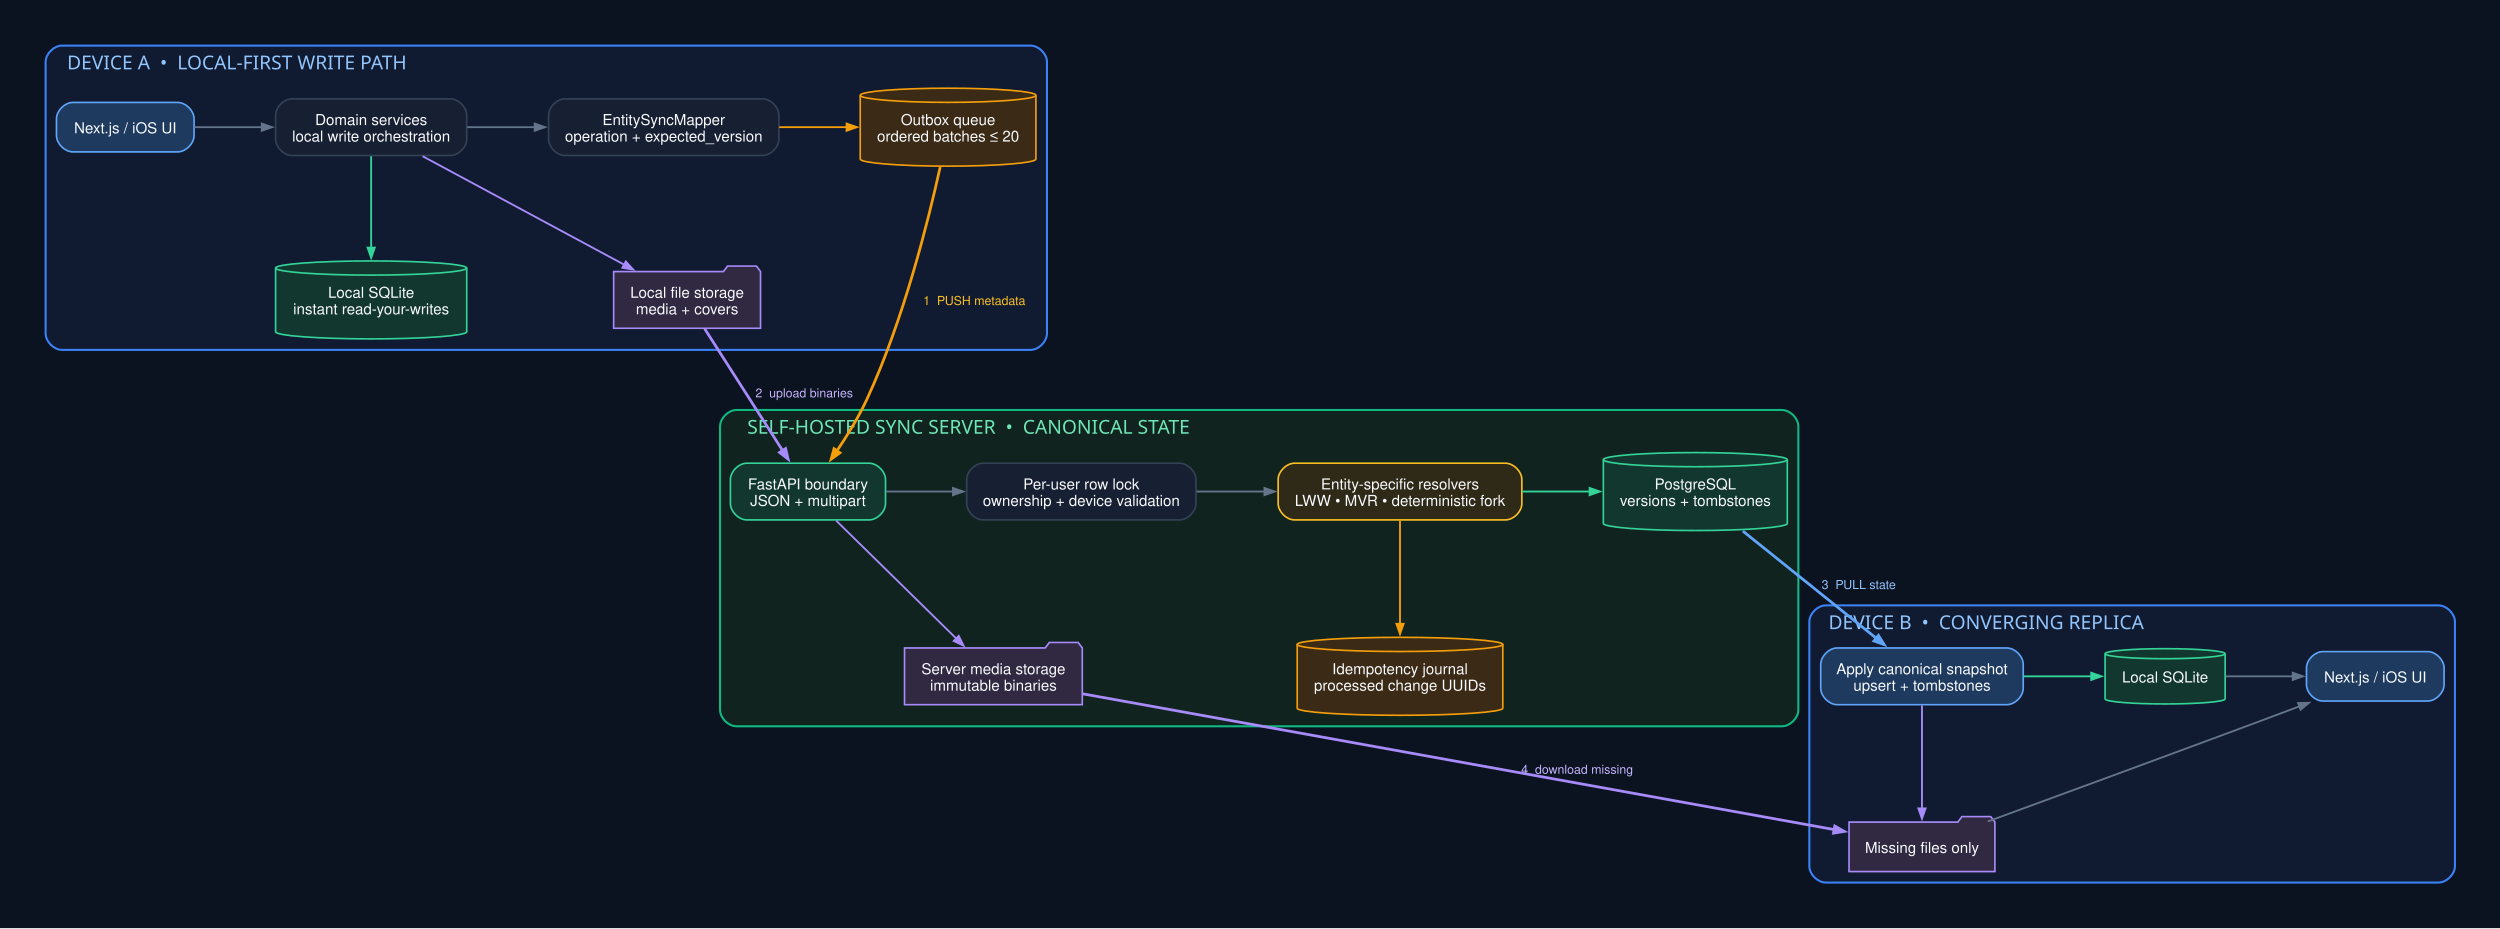
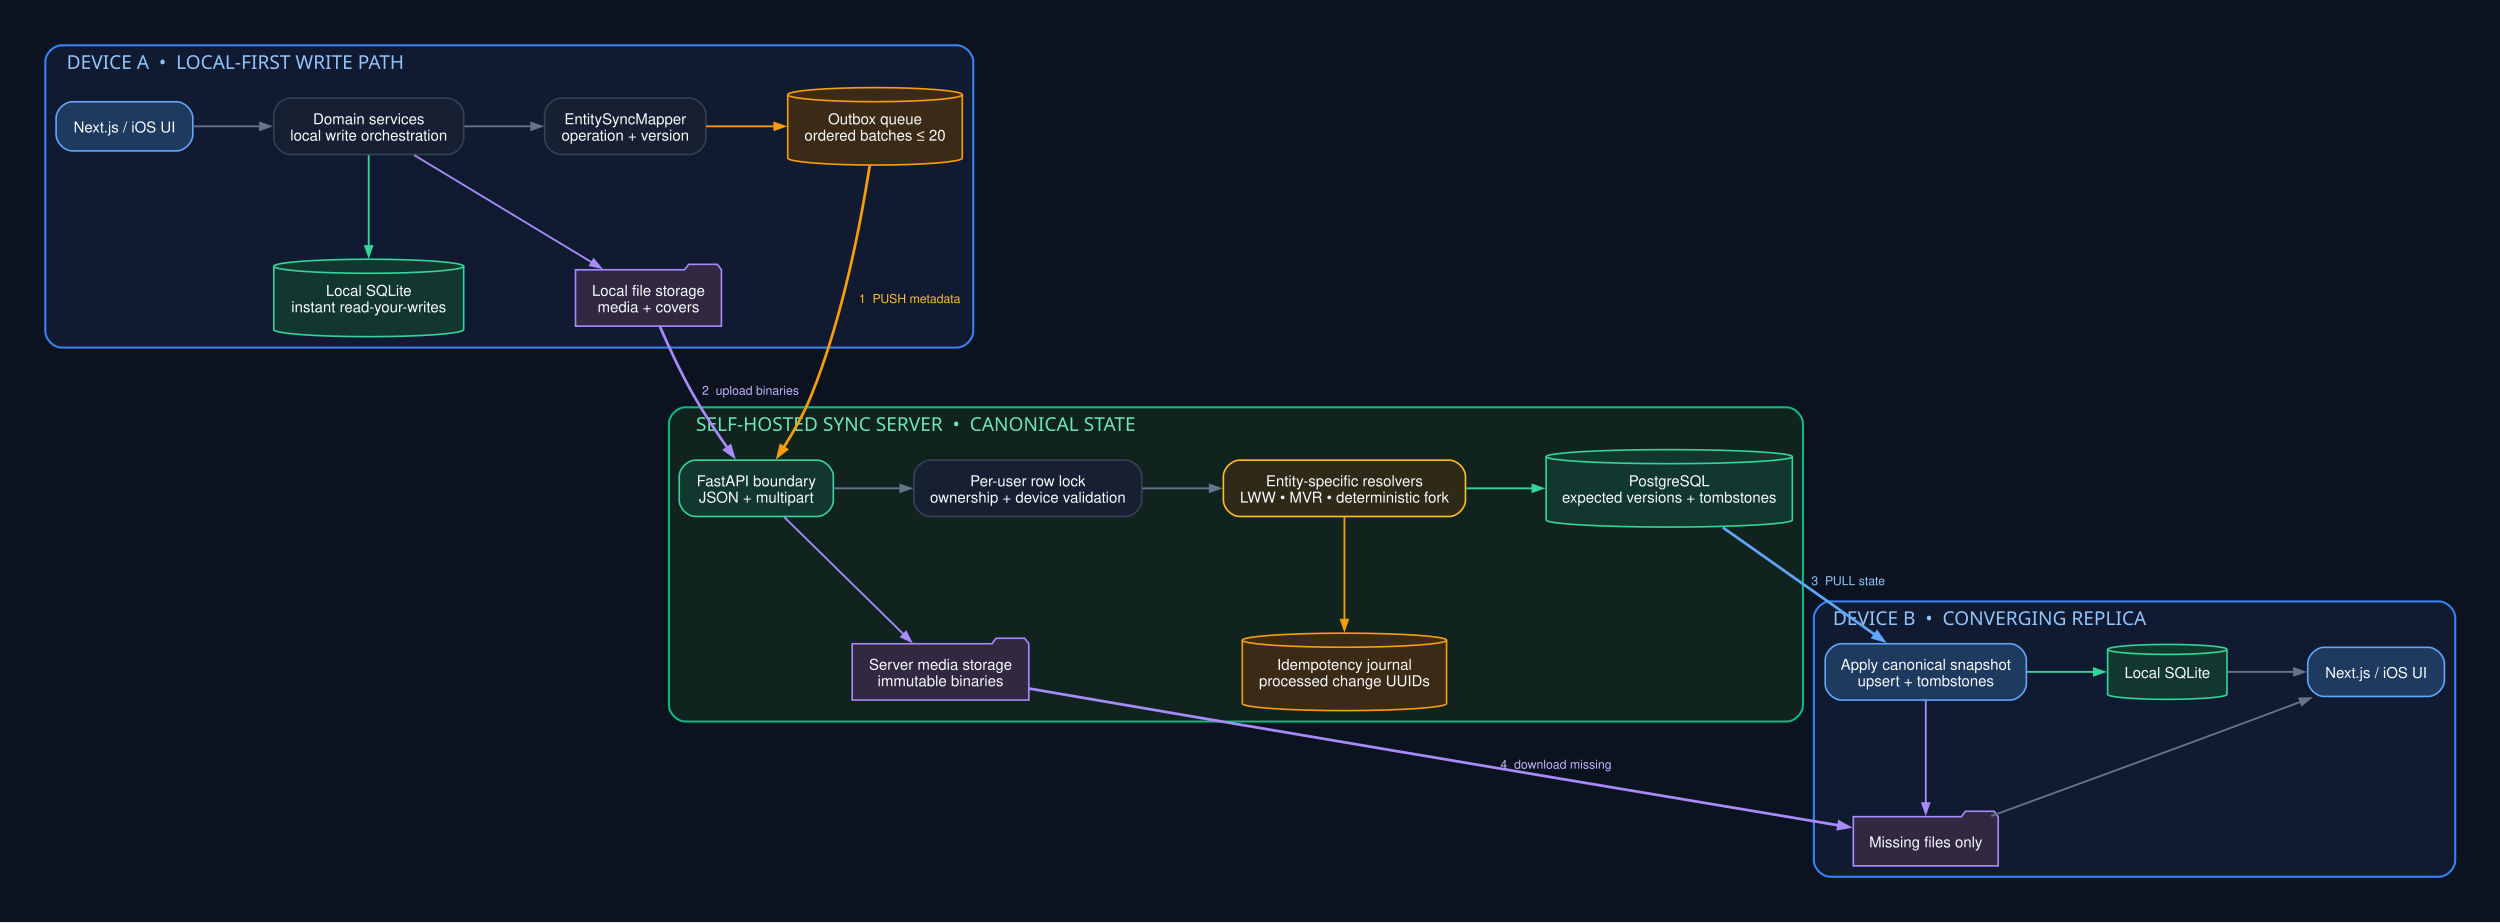
- <svg xmlns="http://www.w3.org/2000/svg" width="1820pt" height="676pt" viewBox="0.00 0.00 1820.00 676.00">
+ <svg xmlns="http://www.w3.org/2000/svg" width="1832pt" height="676pt" viewBox="0.00 0.00 1832.00 676.00">
  <g id="graph0" class="graph" transform="scale(1 1) rotate(0) translate(25.2 650.49)">
-     <polygon fill="#0b1220" stroke="none" points="-25.2,25.2 -25.2,-650.49 1795.2,-650.49 1795.2,25.2 -25.2,25.2" />
+     <polygon fill="#0b1220" stroke="none" points="-25.2,25.2 -25.2,-650.49 1807.2,-650.49 1807.2,25.2 -25.2,25.2" />
    <g id="clust1" class="cluster">
-       <path fill="#101a30" stroke="#3b82f6" stroke-width="1.5" d="M20,-395.77C20,-395.77 725,-395.77 725,-395.77 731,-395.77 737,-401.77 737,-407.77 737,-407.77 737,-605.29 737,-605.29 737,-611.29 731,-617.29 725,-617.29 725,-617.29 20,-617.29 20,-617.29 14,-617.29 8,-611.29 8,-605.29 8,-605.29 8,-407.77 8,-407.77 8,-401.77 14,-395.77 20,-395.77" />
+       <path fill="#101a30" stroke="#3b82f6" stroke-width="1.5" d="M20,-395.77C20,-395.77 676,-395.77 676,-395.77 682,-395.77 688,-401.77 688,-407.77 688,-407.77 688,-605.29 688,-605.29 688,-611.29 682,-617.29 676,-617.29 676,-617.29 20,-617.29 20,-617.29 14,-617.29 8,-611.29 8,-605.29 8,-605.29 8,-407.77 8,-407.77 8,-401.77 14,-395.77 20,-395.77" />
      <text xml:space="preserve" text-anchor="middle" x="147.25" y="-599.99" font-family="Helvetica Bold" font-size="14.00" fill="#93c5fd">DEVICE A  •  LOCAL-FIRST WRITE PATH</text>
    </g>
    <g id="clust4" class="cluster">
-       <path fill="#10231f" stroke="#10b981" stroke-width="1.5" d="M511,-121.75C511,-121.75 1272,-121.75 1272,-121.75 1278,-121.75 1284,-127.75 1284,-133.75 1284,-133.75 1284,-340.02 1284,-340.02 1284,-346.02 1278,-352.02 1272,-352.02 1272,-352.02 511,-352.02 511,-352.02 505,-352.02 499,-346.02 499,-340.02 499,-340.02 499,-133.75 499,-133.75 499,-127.75 505,-121.75 511,-121.75" />
-       <text xml:space="preserve" text-anchor="middle" x="679.88" y="-334.72" font-family="Helvetica Bold" font-size="14.00" fill="#6ee7b7">SELF-HOSTED SYNC SERVER  •  CANONICAL STATE</text>
+       <path fill="#10231f" stroke="#10b981" stroke-width="1.5" d="M477,-121.75C477,-121.75 1284,-121.75 1284,-121.75 1290,-121.75 1296,-127.75 1296,-133.75 1296,-133.75 1296,-340.02 1296,-340.02 1296,-346.02 1290,-352.02 1284,-352.02 1284,-352.02 477,-352.02 477,-352.02 471,-352.02 465,-346.02 465,-340.02 465,-340.02 465,-133.75 465,-133.75 465,-127.75 471,-121.75 477,-121.75" />
+       <text xml:space="preserve" text-anchor="middle" x="645.88" y="-334.72" font-family="Helvetica Bold" font-size="14.00" fill="#6ee7b7">SELF-HOSTED SYNC SERVER  •  CANONICAL STATE</text>
    </g>
    <g id="clust7" class="cluster">
-       <path fill="#101a30" stroke="#3b82f6" stroke-width="1.5" d="M1304,-8C1304,-8 1750,-8 1750,-8 1756,-8 1762,-14 1762,-20 1762,-20 1762,-197.77 1762,-197.77 1762,-203.77 1756,-209.77 1750,-209.77 1750,-209.77 1304,-209.77 1304,-209.77 1298,-209.77 1292,-203.77 1292,-197.77 1292,-197.77 1292,-20 1292,-20 1292,-14 1298,-8 1304,-8" />
-       <text xml:space="preserve" text-anchor="middle" x="1420.75" y="-192.47" font-family="Helvetica Bold" font-size="14.00" fill="#93c5fd">DEVICE B  •  CONVERGING REPLICA</text>
+       <path fill="#101a30" stroke="#3b82f6" stroke-width="1.5" d="M1316,-8C1316,-8 1762,-8 1762,-8 1768,-8 1774,-14 1774,-20 1774,-20 1774,-197.77 1774,-197.77 1774,-203.77 1768,-209.77 1762,-209.77 1762,-209.77 1316,-209.77 1316,-209.77 1310,-209.77 1304,-203.77 1304,-197.77 1304,-197.77 1304,-20 1304,-20 1304,-14 1310,-8 1316,-8" />
+       <text xml:space="preserve" text-anchor="middle" x="1432.75" y="-192.47" font-family="Helvetica Bold" font-size="14.00" fill="#93c5fd">DEVICE B  •  CONVERGING REPLICA</text>
    </g>
    <g id="node1" class="node">
      <path fill="#1e3a5f" stroke="#60a5fa" stroke-width="1.2" d="M104.09,-575.91C104.09,-575.91 27.91,-575.91 27.91,-575.91 21.91,-575.91 15.91,-569.91 15.91,-563.91 15.91,-563.91 15.91,-551.91 15.91,-551.91 15.91,-545.91 21.91,-539.91 27.91,-539.91 27.91,-539.91 104.09,-539.91 104.09,-539.91 110.09,-539.91 116.09,-545.91 116.09,-551.91 116.09,-551.91 116.09,-563.91 116.09,-563.91 116.09,-569.91 110.09,-575.91 104.09,-575.91" />
      <text xml:space="preserve" text-anchor="middle" x="66" y="-553.46" font-family="Helvetica,sans-Serif" font-size="11.00" fill="#f8fafc">Next.js / iOS UI</text>
    </g>
    <g id="node2" class="node">
      <path fill="#172033" stroke="#334155" stroke-width="1.2" d="M302.58,-578.55C302.58,-578.55 187.42,-578.55 187.42,-578.55 181.42,-578.55 175.42,-572.55 175.42,-566.55 175.42,-566.55 175.42,-549.27 175.42,-549.27 175.42,-543.27 181.42,-537.27 187.42,-537.27 187.42,-537.27 302.58,-537.27 302.58,-537.27 308.58,-537.27 314.58,-543.27 314.58,-549.27 314.58,-549.27 314.58,-566.55 314.58,-566.55 314.58,-572.55 308.58,-578.55 302.58,-578.55" />
      <text xml:space="preserve" text-anchor="middle" x="245" y="-559.46" font-family="Helvetica,sans-Serif" font-size="11.00" fill="#f8fafc">Domain services</text>
      <text xml:space="preserve" text-anchor="middle" x="245" y="-547.46" font-family="Helvetica,sans-Serif" font-size="11.00" fill="#f8fafc">local write orchestration</text>
    </g>
    <g id="edge1" class="edge">
      <path fill="none" stroke="#64748b" stroke-width="1.35" d="M116.34,-557.91C132.81,-557.91 149.28,-557.91 165.74,-557.91" />
      <polygon fill="#64748b" stroke="#64748b" stroke-width="1.35" points="165.35,-560.54 172.85,-557.91 165.35,-555.29 165.35,-560.54" />
    </g>
    <g id="node3" class="node">
      <path fill="#12372f" stroke="#34d399" stroke-width="1.2" d="M314.58,-455.37C314.58,-458.22 283.4,-460.53 245,-460.53 206.6,-460.53 175.42,-458.22 175.42,-455.37 175.42,-455.37 175.42,-408.93 175.42,-408.93 175.42,-406.08 206.6,-403.77 245,-403.77 283.4,-403.77 314.58,-406.08 314.58,-408.93 314.58,-408.93 314.58,-455.37 314.58,-455.37" />
      <path fill="none" stroke="#34d399" stroke-width="1.2" d="M314.58,-455.37C314.58,-452.52 283.4,-450.21 245,-450.21 206.6,-450.21 175.42,-452.52 175.42,-455.37" />
      <text xml:space="preserve" text-anchor="middle" x="245" y="-433.7" font-family="Helvetica,sans-Serif" font-size="11.00" fill="#f8fafc">Local SQLite</text>
      <text xml:space="preserve" text-anchor="middle" x="245" y="-421.7" font-family="Helvetica,sans-Serif" font-size="11.00" fill="#f8fafc">instant read-your-writes</text>
    </g>
    <g id="edge2" class="edge">
      <path fill="none" stroke="#34d399" stroke-width="1.35" d="M245,-536.75C245,-518.73 245,-491.88 245,-470.03" />
      <polygon fill="#34d399" stroke="#34d399" stroke-width="1.35" points="247.63,-470.24 245,-462.74 242.38,-470.24 247.63,-470.24" />
    </g>
    <g id="node4" class="node">
-       <polygon fill="#312842" stroke="#a78bfa" stroke-width="1.2" points="528.46,-452.79 525.46,-456.79 504.46,-456.79 501.46,-452.79 421.54,-452.79 421.54,-411.51 528.46,-411.51 528.46,-452.79" />
-       <text xml:space="preserve" text-anchor="middle" x="475" y="-433.7" font-family="Helvetica,sans-Serif" font-size="11.00" fill="#f8fafc">Local file storage</text>
-       <text xml:space="preserve" text-anchor="middle" x="475" y="-421.7" font-family="Helvetica,sans-Serif" font-size="11.00" fill="#f8fafc">media + covers</text>
+       <polygon fill="#312842" stroke="#a78bfa" stroke-width="1.2" points="503.46,-452.79 500.46,-456.79 479.46,-456.79 476.46,-452.79 396.54,-452.79 396.54,-411.51 503.46,-411.51 503.46,-452.79" />
+       <text xml:space="preserve" text-anchor="middle" x="450" y="-433.7" font-family="Helvetica,sans-Serif" font-size="11.00" fill="#f8fafc">Local file storage</text>
+       <text xml:space="preserve" text-anchor="middle" x="450" y="-421.7" font-family="Helvetica,sans-Serif" font-size="11.00" fill="#f8fafc">media + covers</text>
    </g>
    <g id="edge3" class="edge">
-       <path fill="none" stroke="#a78bfa" stroke-width="1.35" d="M282.47,-536.75C322.56,-515.17 386.2,-480.93 429.23,-457.78" />
-       <polygon fill="#a78bfa" stroke="#a78bfa" stroke-width="1.35" points="430.39,-460.13 435.75,-454.27 427.9,-455.51 430.39,-460.13" />
+       <path fill="none" stroke="#a78bfa" stroke-width="1.35" d="M278.39,-536.75C313.98,-515.26 370.38,-481.22 408.73,-458.07" />
+       <polygon fill="#a78bfa" stroke="#a78bfa" stroke-width="1.35" points="409.81,-460.48 414.87,-454.36 407.09,-455.99 409.81,-460.48" />
    </g>
    <g id="node5" class="node">
-       <path fill="#172033" stroke="#334155" stroke-width="1.2" d="M529.84,-578.55C529.84,-578.55 386.17,-578.55 386.17,-578.55 380.17,-578.55 374.17,-572.55 374.17,-566.55 374.17,-566.55 374.17,-549.27 374.17,-549.27 374.17,-543.27 380.17,-537.27 386.17,-537.27 386.17,-537.27 529.84,-537.27 529.84,-537.27 535.84,-537.27 541.84,-543.27 541.84,-549.27 541.84,-549.27 541.84,-566.55 541.84,-566.55 541.84,-572.55 535.84,-578.55 529.84,-578.55" />
-       <text xml:space="preserve" text-anchor="middle" x="458" y="-559.46" font-family="Helvetica,sans-Serif" font-size="11.00" fill="#f8fafc">EntitySyncMapper</text>
-       <text xml:space="preserve" text-anchor="middle" x="458" y="-547.46" font-family="Helvetica,sans-Serif" font-size="11.00" fill="#f8fafc">operation + expected_version</text>
+       <path fill="#172033" stroke="#334155" stroke-width="1.2" d="M480.08,-578.55C480.08,-578.55 385.92,-578.55 385.92,-578.55 379.92,-578.55 373.92,-572.55 373.92,-566.55 373.92,-566.55 373.92,-549.27 373.92,-549.27 373.92,-543.27 379.92,-537.27 385.92,-537.27 385.92,-537.27 480.08,-537.27 480.08,-537.27 486.08,-537.27 492.08,-543.27 492.08,-549.27 492.08,-549.27 492.08,-566.55 492.08,-566.55 492.08,-572.55 486.08,-578.55 480.08,-578.55" />
+       <text xml:space="preserve" text-anchor="middle" x="433" y="-559.46" font-family="Helvetica,sans-Serif" font-size="11.00" fill="#f8fafc">EntitySyncMapper</text>
+       <text xml:space="preserve" text-anchor="middle" x="433" y="-547.46" font-family="Helvetica,sans-Serif" font-size="11.00" fill="#f8fafc">operation + version</text>
    </g>
    <g id="edge4" class="edge">
-       <path fill="none" stroke="#64748b" stroke-width="1.35" d="M314.89,-557.91C331.4,-557.91 347.91,-557.91 364.42,-557.91" />
-       <polygon fill="#64748b" stroke="#64748b" stroke-width="1.35" points="364.04,-560.54 371.54,-557.91 364.04,-555.29 364.04,-560.54" />
+       <path fill="none" stroke="#64748b" stroke-width="1.35" d="M315.13,-557.91C331.58,-557.91 348.02,-557.91 364.47,-557.91" />
+       <polygon fill="#64748b" stroke="#64748b" stroke-width="1.35" points="364.06,-560.54 371.56,-557.91 364.06,-555.29 364.06,-560.54" />
    </g>
    <g id="node7" class="node">
-       <path fill="#12372f" stroke="#34d399" stroke-width="1.2" d="M607.46,-313.28C607.46,-313.28 518.54,-313.28 518.54,-313.28 512.54,-313.28 506.54,-307.28 506.54,-301.28 506.54,-301.28 506.54,-284 506.54,-284 506.54,-278 512.54,-272 518.54,-272 518.54,-272 607.46,-272 607.46,-272 613.46,-272 619.46,-278 619.46,-284 619.46,-284 619.46,-301.28 619.46,-301.28 619.46,-307.28 613.46,-313.28 607.46,-313.28" />
-       <text xml:space="preserve" text-anchor="middle" x="563" y="-294.19" font-family="Helvetica,sans-Serif" font-size="11.00" fill="#f8fafc">FastAPI boundary</text>
-       <text xml:space="preserve" text-anchor="middle" x="563" y="-282.19" font-family="Helvetica,sans-Serif" font-size="11.00" fill="#f8fafc">JSON + multipart</text>
+       <path fill="#12372f" stroke="#34d399" stroke-width="1.2" d="M573.46,-313.28C573.46,-313.28 484.54,-313.28 484.54,-313.28 478.54,-313.28 472.54,-307.28 472.54,-301.28 472.54,-301.28 472.54,-284 472.54,-284 472.54,-278 478.54,-272 484.54,-272 484.54,-272 573.46,-272 573.46,-272 579.46,-272 585.46,-278 585.46,-284 585.46,-284 585.46,-301.28 585.46,-301.28 585.46,-307.28 579.46,-313.28 573.46,-313.28" />
+       <text xml:space="preserve" text-anchor="middle" x="529" y="-294.19" font-family="Helvetica,sans-Serif" font-size="11.00" fill="#f8fafc">FastAPI boundary</text>
+       <text xml:space="preserve" text-anchor="middle" x="529" y="-282.19" font-family="Helvetica,sans-Serif" font-size="11.00" fill="#f8fafc">JSON + multipart</text>
    </g>
    <g id="edge16" class="edge">
-       <path fill="none" stroke="#a78bfa" stroke-width="2" d="M487.8,-411.15C502.72,-387.83 527.51,-349.09 544.52,-322.51" />
-       <polygon fill="#a78bfa" stroke="#a78bfa" stroke-width="2" points="546.73,-323.94 548.56,-316.21 542.3,-321.11 546.73,-323.94" />
-       <text xml:space="preserve" text-anchor="middle" x="560.25" y="-361.22" font-family="Helvetica,sans-Serif" font-size="9.00" fill="#c4b5fd">  2  upload binaries  </text>
+       <path fill="none" stroke="#a78bfa" stroke-width="2" d="M458.41,-411.09C464.74,-396.6 473.93,-376.72 483.5,-360.02 490.86,-347.17 499.93,-333.59 508.03,-322.07" />
+       <polygon fill="#a78bfa" stroke="#a78bfa" stroke-width="2" points="510.01,-323.82 512.22,-316.19 505.73,-320.77 510.01,-323.82" />
+       <text xml:space="preserve" text-anchor="middle" x="524.75" y="-361.22" font-family="Helvetica,sans-Serif" font-size="9.00" fill="#c4b5fd">  2  upload binaries  </text>
    </g>
    <g id="node6" class="node">
-       <path fill="#3a2a16" stroke="#f59e0b" stroke-width="1.2" d="M728.96,-581.13C728.96,-583.98 700.29,-586.29 665,-586.29 629.71,-586.29 601.04,-583.98 601.04,-581.13 601.04,-581.13 601.04,-534.69 601.04,-534.69 601.04,-531.84 629.71,-529.53 665,-529.53 700.29,-529.53 728.96,-531.84 728.96,-534.69 728.96,-534.69 728.96,-581.13 728.96,-581.13" />
-       <path fill="none" stroke="#f59e0b" stroke-width="1.2" d="M728.96,-581.13C728.96,-578.28 700.29,-575.97 665,-575.97 629.71,-575.97 601.04,-578.28 601.04,-581.13" />
-       <text xml:space="preserve" text-anchor="middle" x="665" y="-559.46" font-family="Helvetica,sans-Serif" font-size="11.00" fill="#f8fafc">Outbox queue</text>
-       <text xml:space="preserve" text-anchor="middle" x="665" y="-547.46" font-family="Helvetica,sans-Serif" font-size="11.00" fill="#f8fafc">ordered batches ≤ 20</text>
+       <path fill="#3a2a16" stroke="#f59e0b" stroke-width="1.2" d="M679.96,-581.13C679.96,-583.98 651.29,-586.29 616,-586.29 580.71,-586.29 552.04,-583.98 552.04,-581.13 552.04,-581.13 552.04,-534.69 552.04,-534.69 552.04,-531.84 580.71,-529.53 616,-529.53 651.29,-529.53 679.96,-531.84 679.96,-534.69 679.96,-534.69 679.96,-581.13 679.96,-581.13" />
+       <path fill="none" stroke="#f59e0b" stroke-width="1.2" d="M679.96,-581.13C679.96,-578.28 651.29,-575.97 616,-575.97 580.71,-575.97 552.04,-578.28 552.04,-581.13" />
+       <text xml:space="preserve" text-anchor="middle" x="616" y="-559.46" font-family="Helvetica,sans-Serif" font-size="11.00" fill="#f8fafc">Outbox queue</text>
+       <text xml:space="preserve" text-anchor="middle" x="616" y="-547.46" font-family="Helvetica,sans-Serif" font-size="11.00" fill="#f8fafc">ordered batches ≤ 20</text>
    </g>
    <g id="edge5" class="edge">
-       <path fill="none" stroke="#f59e0b" stroke-width="1.35" d="M542.09,-557.91C558.57,-557.91 575.04,-557.91 591.51,-557.91" />
-       <polygon fill="#f59e0b" stroke="#f59e0b" stroke-width="1.35" points="591.12,-560.54 598.62,-557.91 591.12,-555.29 591.12,-560.54" />
+       <path fill="none" stroke="#f59e0b" stroke-width="1.35" d="M492.33,-557.91C509.04,-557.91 525.75,-557.91 542.47,-557.91" />
+       <polygon fill="#f59e0b" stroke="#f59e0b" stroke-width="1.35" points="542.21,-560.54 549.71,-557.91 542.21,-555.29 542.21,-560.54" />
    </g>
    <g id="edge15" class="edge">
-       <path fill="none" stroke="#f59e0b" stroke-width="2" d="M659.26,-528.94C650.66,-489.93 632.58,-417.51 606,-360.02 600,-347.04 591.76,-333.63 584.1,-322.29" />
-       <polygon fill="#f59e0b" stroke="#f59e0b" stroke-width="2" points="586.3,-320.85 579.86,-316.18 581.98,-323.84 586.3,-320.85" />
-       <text xml:space="preserve" text-anchor="middle" x="684.09" y="-428.47" font-family="Helvetica,sans-Serif" font-size="9.00" fill="#fbbf24">  1  PUSH metadata  </text>
+       <path fill="none" stroke="#f59e0b" stroke-width="2" d="M612.11,-529.01C606.08,-490.08 592.62,-417.75 569,-360.02 563.69,-347.05 556.08,-333.64 548.92,-322.31" />
+       <polygon fill="#f59e0b" stroke="#f59e0b" stroke-width="2" points="551.27,-321.1 544.98,-316.24 546.87,-323.96 551.27,-321.1" />
+       <text xml:space="preserve" text-anchor="middle" x="641.38" y="-428.47" font-family="Helvetica,sans-Serif" font-size="9.00" fill="#fbbf24">  1  PUSH metadata  </text>
    </g>
    <g id="node8" class="node">
-       <path fill="#172033" stroke="#334155" stroke-width="1.2" d="M833.46,-313.28C833.46,-313.28 690.54,-313.28 690.54,-313.28 684.54,-313.28 678.54,-307.28 678.54,-301.28 678.54,-301.28 678.54,-284 678.54,-284 678.54,-278 684.54,-272 690.54,-272 690.54,-272 833.46,-272 833.46,-272 839.46,-272 845.46,-278 845.46,-284 845.46,-284 845.46,-301.28 845.46,-301.28 845.46,-307.28 839.46,-313.28 833.46,-313.28" />
-       <text xml:space="preserve" text-anchor="middle" x="762" y="-294.19" font-family="Helvetica,sans-Serif" font-size="11.00" fill="#f8fafc">Per-user row lock</text>
-       <text xml:space="preserve" text-anchor="middle" x="762" y="-282.19" font-family="Helvetica,sans-Serif" font-size="11.00" fill="#f8fafc">ownership + device validation</text>
+       <path fill="#172033" stroke="#334155" stroke-width="1.2" d="M799.46,-313.28C799.46,-313.28 656.54,-313.28 656.54,-313.28 650.54,-313.28 644.54,-307.28 644.54,-301.28 644.54,-301.28 644.54,-284 644.54,-284 644.54,-278 650.54,-272 656.54,-272 656.54,-272 799.46,-272 799.46,-272 805.46,-272 811.46,-278 811.46,-284 811.46,-284 811.46,-301.28 811.46,-301.28 811.46,-307.28 805.46,-313.28 799.46,-313.28" />
+       <text xml:space="preserve" text-anchor="middle" x="728" y="-294.19" font-family="Helvetica,sans-Serif" font-size="11.00" fill="#f8fafc">Per-user row lock</text>
+       <text xml:space="preserve" text-anchor="middle" x="728" y="-282.19" font-family="Helvetica,sans-Serif" font-size="11.00" fill="#f8fafc">ownership + device validation</text>
    </g>
    <g id="edge6" class="edge">
-       <path fill="none" stroke="#64748b" stroke-width="1.35" d="M619.75,-292.64C636.16,-292.64 652.57,-292.64 668.98,-292.64" />
-       <polygon fill="#64748b" stroke="#64748b" stroke-width="1.35" points="668.55,-295.27 676.05,-292.64 668.55,-290.02 668.55,-295.27" />
+       <path fill="none" stroke="#64748b" stroke-width="1.35" d="M585.75,-292.64C602.16,-292.64 618.57,-292.64 634.98,-292.64" />
+       <polygon fill="#64748b" stroke="#64748b" stroke-width="1.35" points="634.55,-295.27 642.05,-292.64 634.55,-290.02 634.55,-295.27" />
    </g>
    <g id="node12" class="node">
-       <polygon fill="#312842" stroke="#a78bfa" stroke-width="1.2" points="762.71,-178.77 759.71,-182.77 738.71,-182.77 735.71,-178.77 633.29,-178.77 633.29,-137.49 762.71,-137.49 762.71,-178.77" />
-       <text xml:space="preserve" text-anchor="middle" x="698" y="-159.68" font-family="Helvetica,sans-Serif" font-size="11.00" fill="#f8fafc">Server media storage</text>
-       <text xml:space="preserve" text-anchor="middle" x="698" y="-147.68" font-family="Helvetica,sans-Serif" font-size="11.00" fill="#f8fafc">immutable binaries</text>
+       <polygon fill="#312842" stroke="#a78bfa" stroke-width="1.2" points="728.71,-178.77 725.71,-182.77 704.71,-182.77 701.71,-178.77 599.29,-178.77 599.29,-137.49 728.71,-137.49 728.71,-178.77" />
+       <text xml:space="preserve" text-anchor="middle" x="664" y="-159.68" font-family="Helvetica,sans-Serif" font-size="11.00" fill="#f8fafc">Server media storage</text>
+       <text xml:space="preserve" text-anchor="middle" x="664" y="-147.68" font-family="Helvetica,sans-Serif" font-size="11.00" fill="#f8fafc">immutable binaries</text>
    </g>
    <g id="edge10" class="edge">
-       <path fill="none" stroke="#a78bfa" stroke-width="1.35" d="M583.5,-271.51C606.93,-248.52 645.35,-210.8 671.15,-185.48" />
-       <polygon fill="#a78bfa" stroke="#a78bfa" stroke-width="1.35" points="672.77,-187.57 676.29,-180.44 669.1,-183.82 672.77,-187.57" />
+       <path fill="none" stroke="#a78bfa" stroke-width="1.35" d="M549.5,-271.51C572.93,-248.52 611.35,-210.8 637.15,-185.48" />
+       <polygon fill="#a78bfa" stroke="#a78bfa" stroke-width="1.35" points="638.77,-187.57 642.29,-180.44 635.1,-183.82 638.77,-187.57" />
    </g>
    <g id="node9" class="node">
-       <path fill="#2f2a18" stroke="#fbbf24" stroke-width="1.2" d="M1070.71,-313.28C1070.71,-313.28 917.29,-313.28 917.29,-313.28 911.29,-313.28 905.29,-307.28 905.29,-301.28 905.29,-301.28 905.29,-284 905.29,-284 905.29,-278 911.29,-272 917.29,-272 917.29,-272 1070.71,-272 1070.71,-272 1076.71,-272 1082.71,-278 1082.71,-284 1082.71,-284 1082.71,-301.28 1082.71,-301.28 1082.71,-307.28 1076.71,-313.28 1070.71,-313.28" />
-       <text xml:space="preserve" text-anchor="middle" x="994" y="-294.19" font-family="Helvetica,sans-Serif" font-size="11.00" fill="#f8fafc">Entity-specific resolvers</text>
-       <text xml:space="preserve" text-anchor="middle" x="994" y="-282.19" font-family="Helvetica,sans-Serif" font-size="11.00" fill="#f8fafc">LWW • MVR • deterministic fork</text>
+       <path fill="#2f2a18" stroke="#fbbf24" stroke-width="1.2" d="M1036.71,-313.28C1036.71,-313.28 883.29,-313.28 883.29,-313.28 877.29,-313.28 871.29,-307.28 871.29,-301.28 871.29,-301.28 871.29,-284 871.29,-284 871.29,-278 877.29,-272 883.29,-272 883.29,-272 1036.71,-272 1036.71,-272 1042.71,-272 1048.71,-278 1048.71,-284 1048.71,-284 1048.71,-301.28 1048.71,-301.28 1048.71,-307.28 1042.71,-313.28 1036.71,-313.28" />
+       <text xml:space="preserve" text-anchor="middle" x="960" y="-294.19" font-family="Helvetica,sans-Serif" font-size="11.00" fill="#f8fafc">Entity-specific resolvers</text>
+       <text xml:space="preserve" text-anchor="middle" x="960" y="-282.19" font-family="Helvetica,sans-Serif" font-size="11.00" fill="#f8fafc">LWW • MVR • deterministic fork</text>
    </g>
    <g id="edge7" class="edge">
-       <path fill="none" stroke="#64748b" stroke-width="1.35" d="M845.83,-292.64C862.43,-292.64 879.04,-292.64 895.64,-292.64" />
-       <polygon fill="#64748b" stroke="#64748b" stroke-width="1.35" points="895.32,-295.27 902.82,-292.64 895.32,-290.02 895.32,-295.27" />
+       <path fill="none" stroke="#64748b" stroke-width="1.35" d="M811.83,-292.64C828.43,-292.64 845.04,-292.64 861.64,-292.64" />
+       <polygon fill="#64748b" stroke="#64748b" stroke-width="1.35" points="861.32,-295.27 868.82,-292.64 861.32,-290.02 861.32,-295.27" />
    </g>
    <g id="node10" class="node">
-       <path fill="#12372f" stroke="#34d399" stroke-width="1.2" d="M1275.96,-315.86C1275.96,-318.71 1245.95,-321.02 1209,-321.02 1172.05,-321.02 1142.04,-318.71 1142.04,-315.86 1142.04,-315.86 1142.04,-269.42 1142.04,-269.42 1142.04,-266.57 1172.05,-264.26 1209,-264.26 1245.95,-264.26 1275.96,-266.57 1275.96,-269.42 1275.96,-269.42 1275.96,-315.86 1275.96,-315.86" />
-       <path fill="none" stroke="#34d399" stroke-width="1.2" d="M1275.96,-315.86C1275.96,-313.01 1245.95,-310.7 1209,-310.7 1172.05,-310.7 1142.04,-313.01 1142.04,-315.86" />
-       <text xml:space="preserve" text-anchor="middle" x="1209" y="-294.19" font-family="Helvetica,sans-Serif" font-size="11.00" fill="#f8fafc">PostgreSQL</text>
-       <text xml:space="preserve" text-anchor="middle" x="1209" y="-282.19" font-family="Helvetica,sans-Serif" font-size="11.00" fill="#f8fafc">versions + tombstones</text>
+       <path fill="#12372f" stroke="#34d399" stroke-width="1.2" d="M1288.21,-315.86C1288.21,-318.71 1247.78,-321.02 1198,-321.02 1148.22,-321.02 1107.79,-318.71 1107.79,-315.86 1107.79,-315.86 1107.79,-269.42 1107.79,-269.42 1107.79,-266.57 1148.22,-264.26 1198,-264.26 1247.78,-264.26 1288.21,-266.57 1288.21,-269.42 1288.21,-269.42 1288.21,-315.86 1288.21,-315.86" />
+       <path fill="none" stroke="#34d399" stroke-width="1.2" d="M1288.21,-315.86C1288.21,-313.01 1247.78,-310.7 1198,-310.7 1148.22,-310.7 1107.79,-313.01 1107.79,-315.86" />
+       <text xml:space="preserve" text-anchor="middle" x="1198" y="-294.19" font-family="Helvetica,sans-Serif" font-size="11.00" fill="#f8fafc">PostgreSQL</text>
+       <text xml:space="preserve" text-anchor="middle" x="1198" y="-282.19" font-family="Helvetica,sans-Serif" font-size="11.00" fill="#f8fafc">expected versions + tombstones</text>
    </g>
    <g id="edge8" class="edge">
-       <path fill="none" stroke="#34d399" stroke-width="1.35" d="M1083.02,-292.64C1099.49,-292.64 1115.96,-292.64 1132.43,-292.64" />
-       <polygon fill="#34d399" stroke="#34d399" stroke-width="1.35" points="1132.04,-295.27 1139.54,-292.64 1132.04,-290.02 1132.04,-295.27" />
+       <path fill="none" stroke="#34d399" stroke-width="1.35" d="M1049.25,-292.64C1065.44,-292.64 1081.63,-292.64 1097.82,-292.64" />
+       <polygon fill="#34d399" stroke="#34d399" stroke-width="1.35" points="1097.81,-295.27 1105.31,-292.64 1097.81,-290.02 1097.81,-295.27" />
    </g>
    <g id="node11" class="node">
-       <path fill="#3a2a16" stroke="#f59e0b" stroke-width="1.2" d="M1068.84,-181.35C1068.84,-184.2 1035.29,-186.51 994,-186.51 952.71,-186.51 919.16,-184.2 919.16,-181.35 919.16,-181.35 919.16,-134.91 919.16,-134.91 919.16,-132.06 952.71,-129.75 994,-129.75 1035.29,-129.75 1068.84,-132.06 1068.84,-134.91 1068.84,-134.91 1068.84,-181.35 1068.84,-181.35" />
-       <path fill="none" stroke="#f59e0b" stroke-width="1.2" d="M1068.84,-181.35C1068.84,-178.5 1035.29,-176.19 994,-176.19 952.71,-176.19 919.16,-178.5 919.16,-181.35" />
-       <text xml:space="preserve" text-anchor="middle" x="994" y="-159.68" font-family="Helvetica,sans-Serif" font-size="11.00" fill="#f8fafc">Idempotency journal</text>
-       <text xml:space="preserve" text-anchor="middle" x="994" y="-147.68" font-family="Helvetica,sans-Serif" font-size="11.00" fill="#f8fafc">processed change UUIDs</text>
+       <path fill="#3a2a16" stroke="#f59e0b" stroke-width="1.2" d="M1034.84,-181.35C1034.84,-184.2 1001.29,-186.51 960,-186.51 918.71,-186.51 885.16,-184.2 885.16,-181.35 885.16,-181.35 885.16,-134.91 885.16,-134.91 885.16,-132.06 918.71,-129.75 960,-129.75 1001.29,-129.75 1034.84,-132.06 1034.84,-134.91 1034.84,-134.91 1034.84,-181.35 1034.84,-181.35" />
+       <path fill="none" stroke="#f59e0b" stroke-width="1.2" d="M1034.84,-181.35C1034.84,-178.5 1001.29,-176.19 960,-176.19 918.71,-176.19 885.16,-178.5 885.16,-181.35" />
+       <text xml:space="preserve" text-anchor="middle" x="960" y="-159.68" font-family="Helvetica,sans-Serif" font-size="11.00" fill="#f8fafc">Idempotency journal</text>
+       <text xml:space="preserve" text-anchor="middle" x="960" y="-147.68" font-family="Helvetica,sans-Serif" font-size="11.00" fill="#f8fafc">processed change UUIDs</text>
    </g>
    <g id="edge9" class="edge">
-       <path fill="none" stroke="#f59e0b" stroke-width="1.35" d="M994,-271.51C994,-251.57 994,-220.56 994,-196.16" />
-       <polygon fill="#f59e0b" stroke="#f59e0b" stroke-width="1.35" points="996.63,-196.38 994,-188.88 991.38,-196.38 996.63,-196.38" />
+       <path fill="none" stroke="#f59e0b" stroke-width="1.35" d="M960,-271.51C960,-251.57 960,-220.56 960,-196.16" />
+       <polygon fill="#f59e0b" stroke="#f59e0b" stroke-width="1.35" points="962.63,-196.38 960,-188.88 957.38,-196.38 962.63,-196.38" />
    </g>
    <g id="node13" class="node">
-       <path fill="#1e3a5f" stroke="#60a5fa" stroke-width="1.2" d="M1435.71,-178.77C1435.71,-178.77 1312.29,-178.77 1312.29,-178.77 1306.29,-178.77 1300.29,-172.77 1300.29,-166.77 1300.29,-166.77 1300.29,-149.49 1300.29,-149.49 1300.29,-143.49 1306.29,-137.49 1312.29,-137.49 1312.29,-137.49 1435.71,-137.49 1435.71,-137.49 1441.71,-137.49 1447.71,-143.49 1447.71,-149.49 1447.71,-149.49 1447.71,-166.77 1447.71,-166.77 1447.71,-172.77 1441.71,-178.77 1435.71,-178.77" />
-       <text xml:space="preserve" text-anchor="middle" x="1374" y="-159.68" font-family="Helvetica,sans-Serif" font-size="11.00" fill="#f8fafc">Apply canonical snapshot</text>
-       <text xml:space="preserve" text-anchor="middle" x="1374" y="-147.68" font-family="Helvetica,sans-Serif" font-size="11.00" fill="#f8fafc">upsert + tombstones</text>
+       <path fill="#1e3a5f" stroke="#60a5fa" stroke-width="1.2" d="M1447.71,-178.77C1447.71,-178.77 1324.29,-178.77 1324.29,-178.77 1318.29,-178.77 1312.29,-172.77 1312.29,-166.77 1312.29,-166.77 1312.29,-149.49 1312.29,-149.49 1312.29,-143.49 1318.29,-137.49 1324.29,-137.49 1324.29,-137.49 1447.71,-137.49 1447.71,-137.49 1453.71,-137.49 1459.71,-143.49 1459.71,-149.49 1459.71,-149.49 1459.71,-166.77 1459.71,-166.77 1459.71,-172.77 1453.71,-178.77 1447.71,-178.77" />
+       <text xml:space="preserve" text-anchor="middle" x="1386" y="-159.68" font-family="Helvetica,sans-Serif" font-size="11.00" fill="#f8fafc">Apply canonical snapshot</text>
+       <text xml:space="preserve" text-anchor="middle" x="1386" y="-147.68" font-family="Helvetica,sans-Serif" font-size="11.00" fill="#f8fafc">upsert + tombstones</text>
    </g>
    <g id="edge17" class="edge">
-       <path fill="none" stroke="#60a5fa" stroke-width="2" d="M1243.59,-263.86C1272.23,-240.86 1312.66,-208.39 1340.89,-185.72" />
-       <polygon fill="#60a5fa" stroke="#60a5fa" stroke-width="2" points="1342.3,-187.95 1346.5,-181.21 1339.01,-183.86 1342.3,-187.95" />
-       <text xml:space="preserve" text-anchor="middle" x="1327.95" y="-221.71" font-family="Helvetica,sans-Serif" font-size="9.00" fill="#93c5fd">  3  PULL state  </text>
+       <path fill="none" stroke="#60a5fa" stroke-width="2" d="M1237.41,-263.86C1270.32,-240.66 1316.9,-207.83 1349.1,-185.14" />
+       <polygon fill="#60a5fa" stroke="#60a5fa" stroke-width="2" points="1350.27,-187.53 1354.89,-181.06 1347.24,-183.23 1350.27,-187.53" />
+       <text xml:space="preserve" text-anchor="middle" x="1329.14" y="-221.71" font-family="Helvetica,sans-Serif" font-size="9.00" fill="#93c5fd">  3  PULL state  </text>
    </g>
    <g id="node15" class="node">
-       <polygon fill="#312842" stroke="#a78bfa" stroke-width="1.2" points="1427.09,-52 1424.09,-56 1403.09,-56 1400.09,-52 1320.91,-52 1320.91,-16 1427.09,-16 1427.09,-52" />
-       <text xml:space="preserve" text-anchor="middle" x="1374" y="-29.55" font-family="Helvetica,sans-Serif" font-size="11.00" fill="#f8fafc">Missing files only</text>
+       <polygon fill="#312842" stroke="#a78bfa" stroke-width="1.2" points="1439.09,-52 1436.09,-56 1415.09,-56 1412.09,-52 1332.91,-52 1332.91,-16 1439.09,-16 1439.09,-52" />
+       <text xml:space="preserve" text-anchor="middle" x="1386" y="-29.55" font-family="Helvetica,sans-Serif" font-size="11.00" fill="#f8fafc">Missing files only</text>
    </g>
    <g id="edge18" class="edge">
-       <path fill="none" stroke="#a78bfa" stroke-width="2" d="M763.12,-145.36C892.8,-121.94 1181.85,-69.72 1310.33,-46.5" />
-       <polygon fill="#a78bfa" stroke="#a78bfa" stroke-width="2" points="1310.51,-49.14 1317.43,-45.22 1309.58,-43.97 1310.51,-49.14" />
-       <text xml:space="preserve" text-anchor="middle" x="1122.97" y="-87.2" font-family="Helvetica,sans-Serif" font-size="9.00" fill="#c4b5fd">  4  download missing  </text>
+       <path fill="none" stroke="#a78bfa" stroke-width="2" d="M728.94,-145.92C769.48,-138.93 822.78,-129.77 870,-121.75 1032.88,-94.07 1224.77,-61.94 1322.23,-45.65" />
+       <polygon fill="#a78bfa" stroke="#a78bfa" stroke-width="2" points="1322.56,-48.25 1329.52,-44.43 1321.69,-43.08 1322.56,-48.25" />
+       <text xml:space="preserve" text-anchor="middle" x="1115.04" y="-87.2" font-family="Helvetica,sans-Serif" font-size="9.00" fill="#c4b5fd">  4  download missing  </text>
    </g>
    <g id="node14" class="node">
-       <path fill="#12372f" stroke="#34d399" stroke-width="1.2" d="M1594.71,-174.6C1594.71,-176.62 1575.12,-178.26 1551,-178.26 1526.88,-178.26 1507.29,-176.62 1507.29,-174.6 1507.29,-174.6 1507.29,-141.66 1507.29,-141.66 1507.29,-139.64 1526.88,-138 1551,-138 1575.12,-138 1594.71,-139.64 1594.71,-141.66 1594.71,-141.66 1594.71,-174.6 1594.71,-174.6" />
-       <path fill="none" stroke="#34d399" stroke-width="1.2" d="M1594.71,-174.6C1594.71,-172.58 1575.12,-170.94 1551,-170.94 1526.88,-170.94 1507.29,-172.58 1507.29,-174.6" />
-       <text xml:space="preserve" text-anchor="middle" x="1551" y="-153.68" font-family="Helvetica,sans-Serif" font-size="11.00" fill="#f8fafc">Local SQLite</text>
+       <path fill="#12372f" stroke="#34d399" stroke-width="1.2" d="M1606.71,-174.6C1606.71,-176.62 1587.12,-178.26 1563,-178.26 1538.88,-178.26 1519.29,-176.62 1519.29,-174.6 1519.29,-174.6 1519.29,-141.66 1519.29,-141.66 1519.29,-139.64 1538.88,-138 1563,-138 1587.12,-138 1606.71,-139.64 1606.71,-141.66 1606.71,-141.66 1606.71,-174.6 1606.71,-174.6" />
+       <path fill="none" stroke="#34d399" stroke-width="1.2" d="M1606.71,-174.6C1606.71,-172.58 1587.12,-170.94 1563,-170.94 1538.88,-170.94 1519.29,-172.58 1519.29,-174.6" />
+       <text xml:space="preserve" text-anchor="middle" x="1563" y="-153.68" font-family="Helvetica,sans-Serif" font-size="11.00" fill="#f8fafc">Local SQLite</text>
    </g>
    <g id="edge11" class="edge">
-       <path fill="none" stroke="#34d399" stroke-width="1.35" d="M1447.98,-158.13C1464.5,-158.13 1481.03,-158.13 1497.55,-158.13" />
-       <polygon fill="#34d399" stroke="#34d399" stroke-width="1.35" points="1497.19,-160.76 1504.69,-158.13 1497.19,-155.51 1497.19,-160.76" />
+       <path fill="none" stroke="#34d399" stroke-width="1.35" d="M1459.98,-158.13C1476.5,-158.13 1493.03,-158.13 1509.55,-158.13" />
+       <polygon fill="#34d399" stroke="#34d399" stroke-width="1.35" points="1509.19,-160.76 1516.69,-158.13 1509.19,-155.51 1509.19,-160.76" />
    </g>
    <g id="edge12" class="edge">
-       <path fill="none" stroke="#a78bfa" stroke-width="1.35" d="M1374,-136.96C1374,-116.42 1374,-84.46 1374,-61.81" />
-       <polygon fill="#a78bfa" stroke="#a78bfa" stroke-width="1.35" points="1376.63,-61.97 1374,-54.47 1371.38,-61.97 1376.63,-61.97" />
+       <path fill="none" stroke="#a78bfa" stroke-width="1.35" d="M1386,-136.96C1386,-116.42 1386,-84.46 1386,-61.81" />
+       <polygon fill="#a78bfa" stroke="#a78bfa" stroke-width="1.35" points="1388.63,-61.97 1386,-54.47 1383.38,-61.97 1388.63,-61.97" />
    </g>
    <g id="node16" class="node">
-       <path fill="#1e3a5f" stroke="#60a5fa" stroke-width="1.2" d="M1742.09,-176.13C1742.09,-176.13 1665.91,-176.13 1665.91,-176.13 1659.91,-176.13 1653.91,-170.13 1653.91,-164.13 1653.91,-164.13 1653.91,-152.13 1653.91,-152.13 1653.91,-146.13 1659.91,-140.13 1665.91,-140.13 1665.91,-140.13 1742.09,-140.13 1742.09,-140.13 1748.09,-140.13 1754.09,-146.13 1754.09,-152.13 1754.09,-152.13 1754.09,-164.13 1754.09,-164.13 1754.09,-170.13 1748.09,-176.13 1742.09,-176.13" />
-       <text xml:space="preserve" text-anchor="middle" x="1704" y="-153.68" font-family="Helvetica,sans-Serif" font-size="11.00" fill="#f8fafc">Next.js / iOS UI</text>
+       <path fill="#1e3a5f" stroke="#60a5fa" stroke-width="1.2" d="M1754.09,-176.13C1754.09,-176.13 1677.91,-176.13 1677.91,-176.13 1671.91,-176.13 1665.91,-170.13 1665.91,-164.13 1665.91,-164.13 1665.91,-152.13 1665.91,-152.13 1665.91,-146.13 1671.91,-140.13 1677.91,-140.13 1677.91,-140.13 1754.09,-140.13 1754.09,-140.13 1760.09,-140.13 1766.09,-146.13 1766.09,-152.13 1766.09,-152.13 1766.09,-164.13 1766.09,-164.13 1766.09,-170.13 1760.09,-176.13 1754.09,-176.13" />
+       <text xml:space="preserve" text-anchor="middle" x="1716" y="-153.68" font-family="Helvetica,sans-Serif" font-size="11.00" fill="#f8fafc">Next.js / iOS UI</text>
    </g>
    <g id="edge13" class="edge">
-       <path fill="none" stroke="#64748b" stroke-width="1.35" d="M1595.23,-158.13C1611.6,-158.13 1627.97,-158.13 1644.34,-158.13" />
-       <polygon fill="#64748b" stroke="#64748b" stroke-width="1.35" points="1643.89,-160.76 1651.39,-158.13 1643.89,-155.51 1643.89,-160.76" />
+       <path fill="none" stroke="#64748b" stroke-width="1.35" d="M1607.23,-158.13C1623.6,-158.13 1639.97,-158.13 1656.34,-158.13" />
+       <polygon fill="#64748b" stroke="#64748b" stroke-width="1.35" points="1655.89,-160.76 1663.39,-158.13 1655.89,-155.51 1655.89,-160.76" />
    </g>
    <g id="edge14" class="edge">
-       <path fill="none" stroke="#64748b" stroke-width="1.35" d="M1421.95,-52.5C1469.66,-69.95 1544.95,-97.55 1610,-121.75 1622.61,-126.44 1636.17,-131.52 1648.95,-136.33" />
-       <polygon fill="#64748b" stroke="#64748b" stroke-width="1.35" points="1647.79,-138.7 1655.74,-138.88 1649.64,-133.78 1647.79,-138.7" />
+       <path fill="none" stroke="#64748b" stroke-width="1.35" d="M1433.95,-52.5C1481.66,-69.95 1556.95,-97.55 1622,-121.75 1634.61,-126.44 1648.17,-131.52 1660.95,-136.33" />
+       <polygon fill="#64748b" stroke="#64748b" stroke-width="1.35" points="1659.79,-138.7 1667.74,-138.88 1661.64,-133.78 1659.79,-138.7" />
    </g>
  </g>
</svg>
